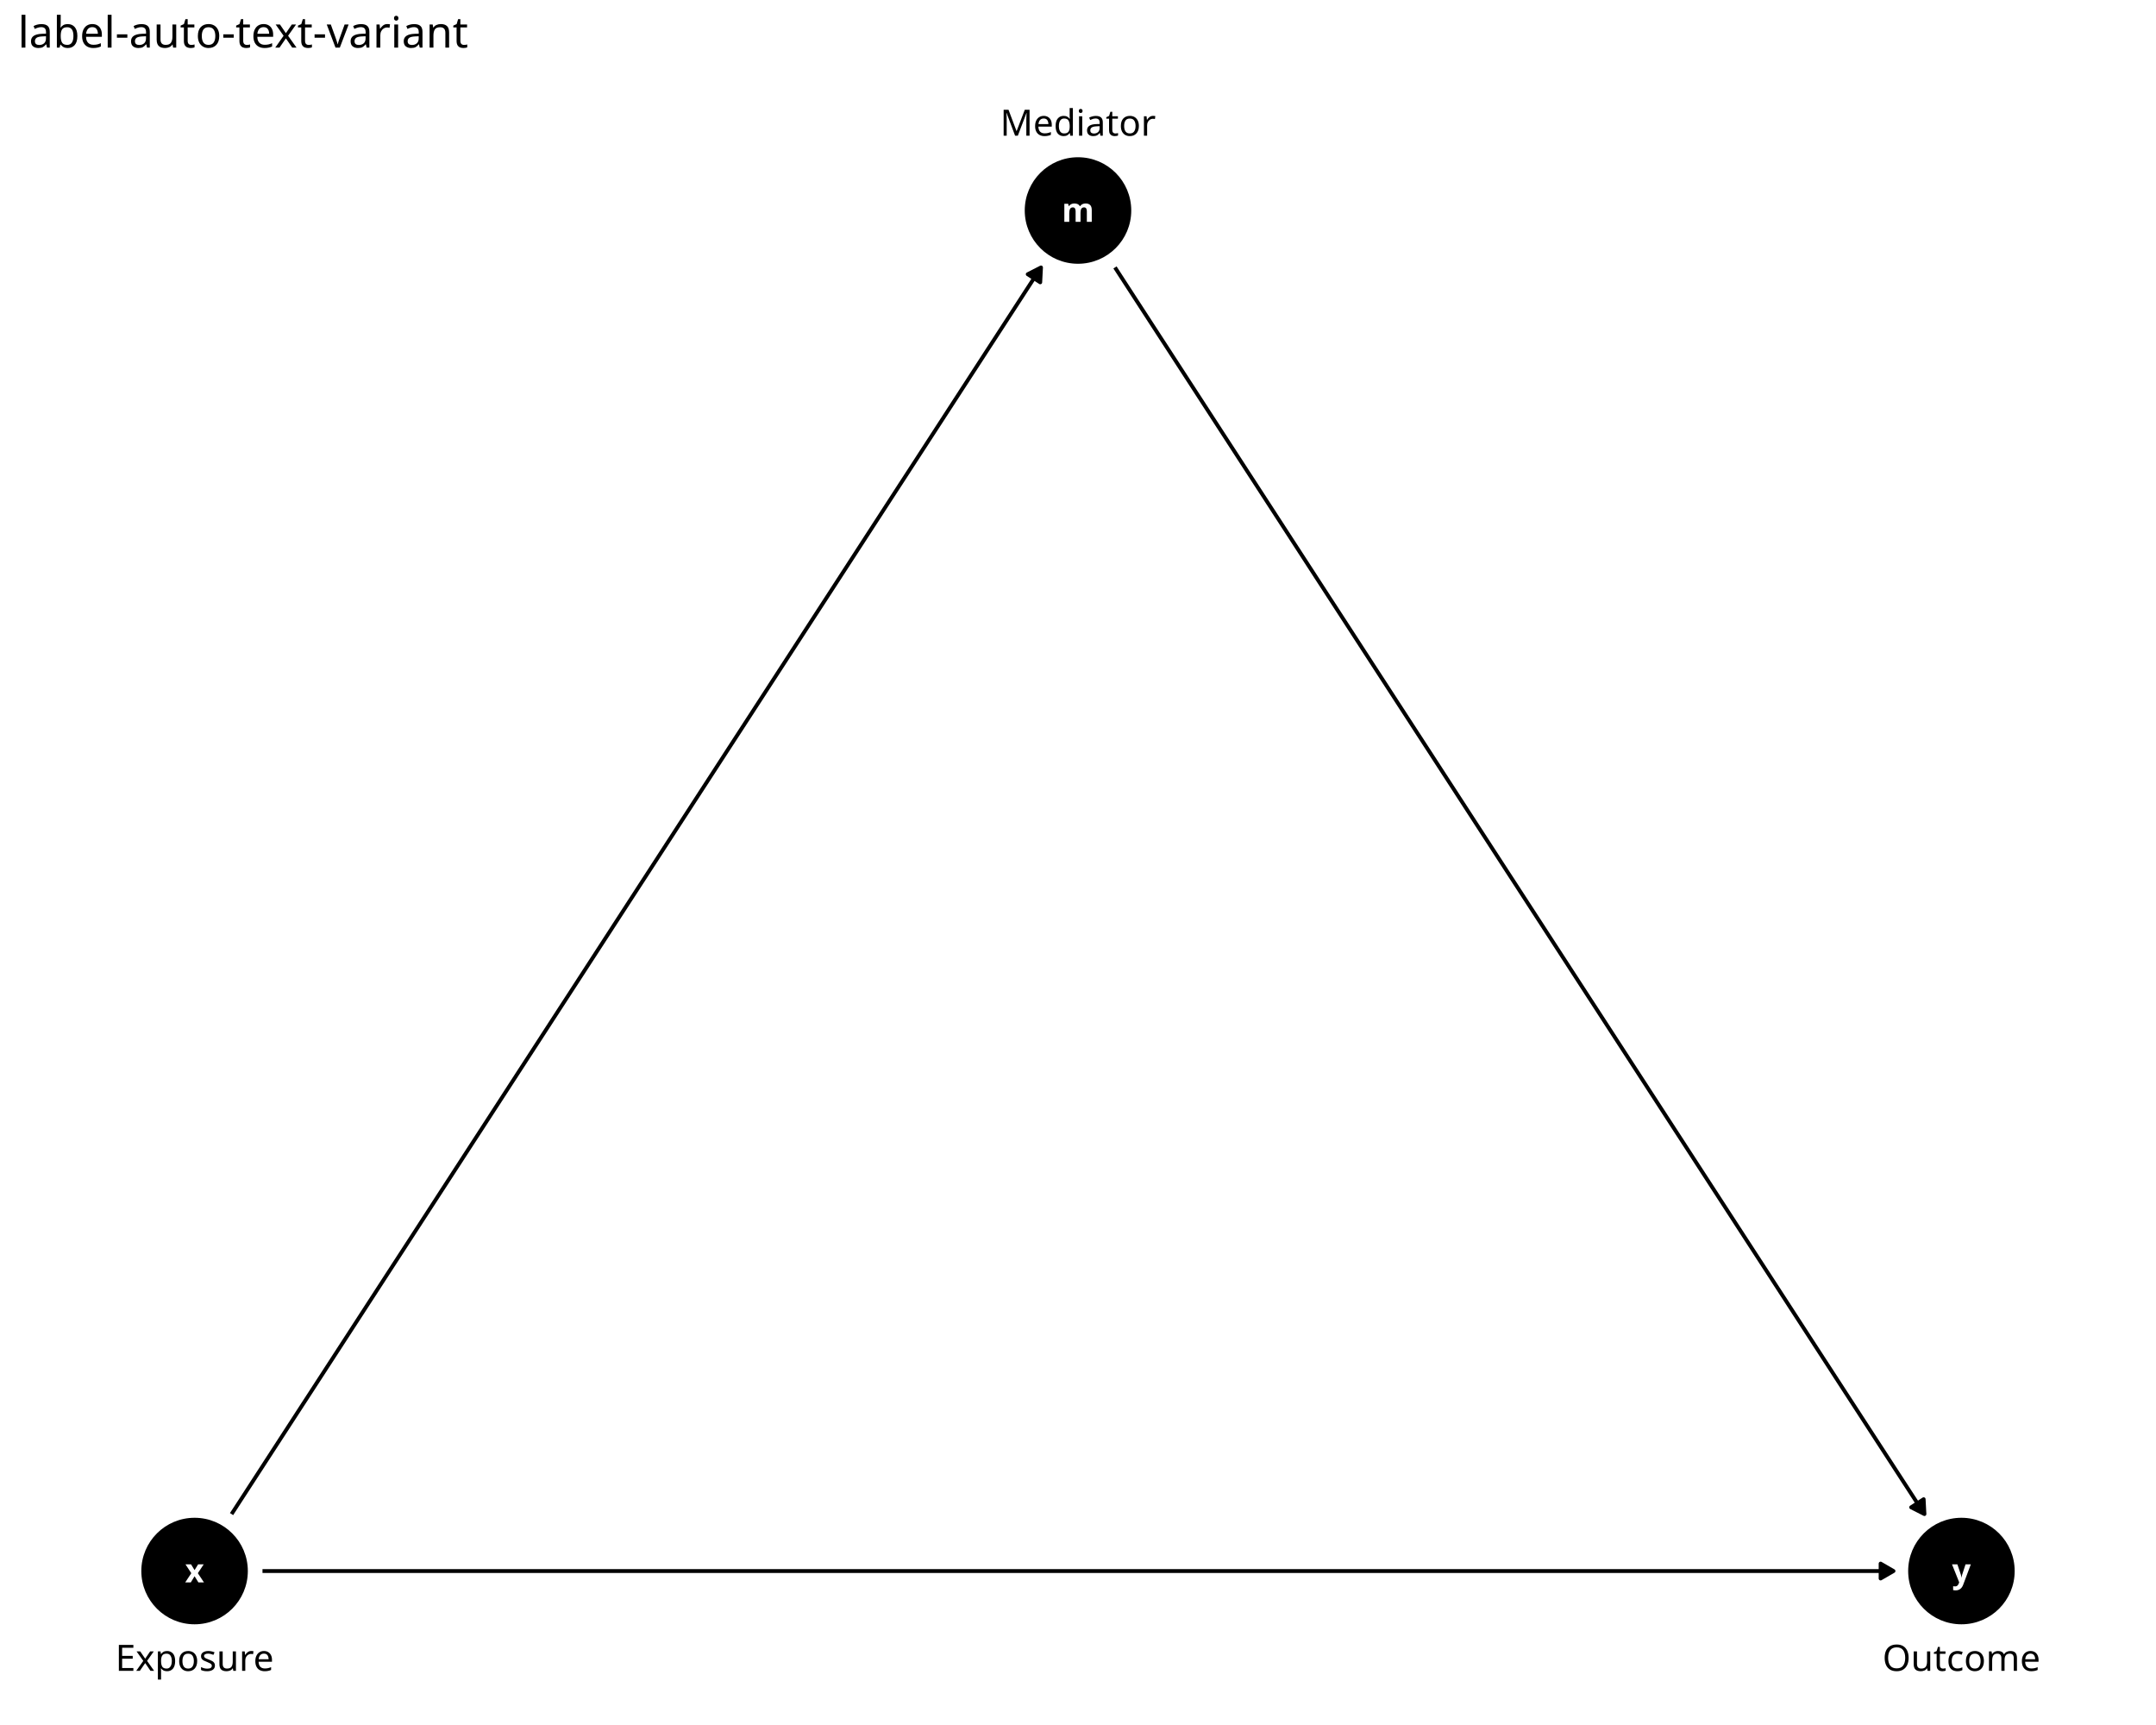
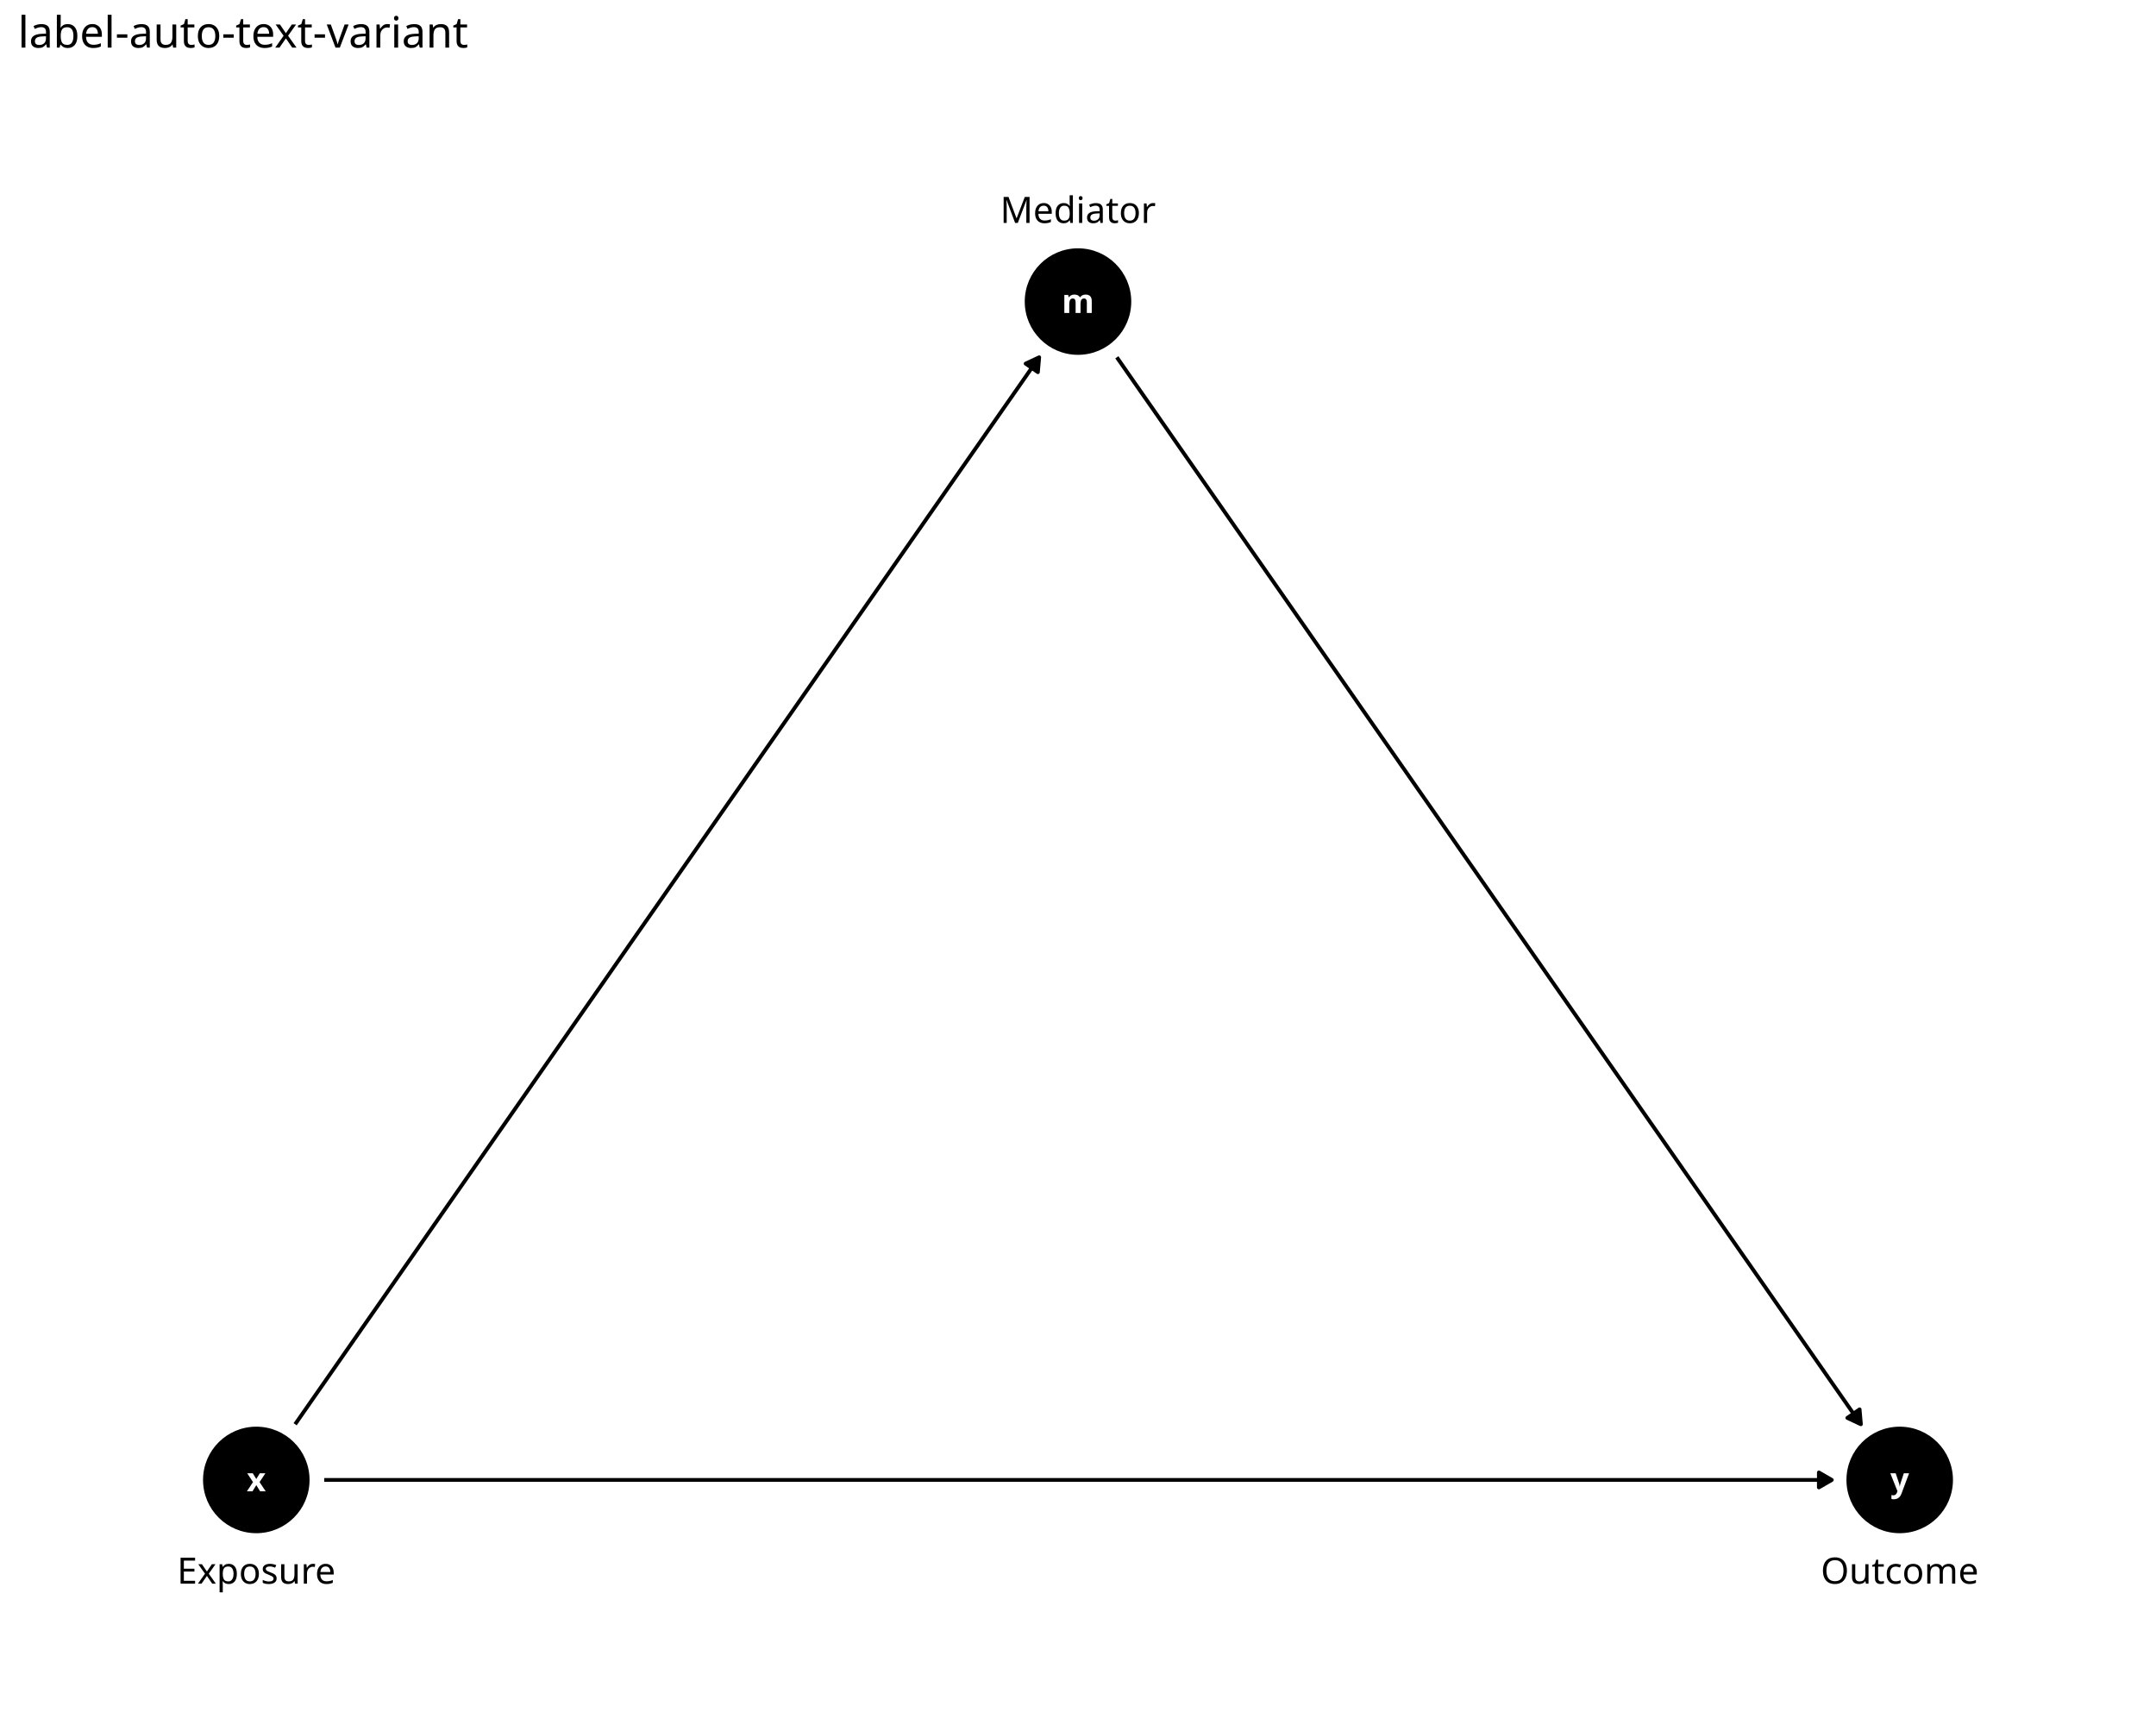
<svg xmlns="http://www.w3.org/2000/svg" class="svglite" data-engine-version="2.0" width="720.00pt" height="576.00pt" viewBox="0 0 720.00 576.00">
  <defs>
    <style type="text/css">
    .svglite line, .svglite polyline, .svglite polygon, .svglite path, .svglite rect, .svglite circle {
      fill: none;
      stroke: #000000;
      stroke-linecap: round;
      stroke-linejoin: round;
      stroke-miterlimit: 10.00;
    }
  </style>
  </defs>
  <rect width="100%" height="100%" style="stroke: none; fill: #FFFFFF;" />
  <defs>
    <clipPath id="cpMC4wMHw3MjAuMDB8MC4wMHw1NzYuMDA=">
      <rect x="0.00" y="0.00" width="720.00" height="576.00" />
    </clipPath>
  </defs>
  <g clip-path="url(#cpMC4wMHw3MjAuMDB8MC4wMHw1NzYuMDA=)">
    <rect x="0.00" y="0.00" width="720.00" height="576.00" style="stroke-width: 1.16; stroke: none; fill: #FFFFFF;" />
  </g>
  <defs>
    <clipPath id="cpNS45OHw3MTQuMDJ8MjQuODV8NTcwLjAy">
      <rect x="5.98" y="24.85" width="708.04" height="545.17" />
    </clipPath>
  </defs>
  <g clip-path="url(#cpNS45OHw3MTQuMDJ8MjQuODV8NTcwLjAy)">
-     <circle cx="360.00" cy="70.29" r="17.43" style="stroke-width: 0.71; fill: #000000;" />
-     <circle cx="64.98" cy="524.59" r="17.43" style="stroke-width: 0.71; fill: #000000;" />
-     <circle cx="655.02" cy="524.59" r="17.43" style="stroke-width: 0.71; fill: #000000;" />
-     <polyline points="372.35,89.30 374.90,93.23 377.88,97.82 380.86,102.41 383.84,107.00 386.82,111.59 389.80,116.17 392.78,120.76 395.76,125.35 398.74,129.94 401.72,134.53 404.70,139.12 407.68,143.71 410.66,148.30 413.64,152.89 416.62,157.48 419.60,162.06 422.58,166.65 425.56,171.24 428.54,175.83 431.52,180.42 434.50,185.01 437.48,189.60 440.46,194.19 443.44,198.78 446.42,203.36 449.40,207.95 452.38,212.54 455.36,217.13 458.34,221.72 461.32,226.31 464.30,230.90 467.28,235.49 470.26,240.08 473.24,244.67 476.22,249.25 479.20,253.84 482.18,258.43 485.16,263.02 488.14,267.61 491.12,272.20 494.10,276.79 497.08,281.38 500.06,285.97 503.04,290.56 506.02,295.14 509.00,299.73 511.98,304.32 514.96,308.91 517.94,313.50 520.92,318.09 523.90,322.68 526.88,327.27 529.86,331.86 532.84,336.44 535.82,341.03 538.80,345.62 541.78,350.21 544.76,354.80 547.74,359.39 550.72,363.98 553.70,368.57 556.68,373.16 559.66,377.75 562.64,382.33 565.62,386.92 568.60,391.51 571.58,396.10 574.56,400.69 577.54,405.28 580.52,409.87 583.50,414.46 586.48,419.05 589.46,423.63 592.44,428.22 595.42,432.81 598.40,437.40 601.38,441.99 604.36,446.58 607.34,451.17 610.32,455.76 613.30,460.35 616.28,464.94 619.26,469.52 622.24,474.11 625.22,478.70 628.20,483.29 631.18,487.88 634.16,492.47 637.14,497.06 640.12,501.65 642.67,505.57 " style="stroke-width: 1.28; stroke-linecap: butt;" />
-     <polygon points="638.23,503.31 642.67,505.57 642.41,500.60 " style="stroke-width: 1.28; stroke-linecap: butt; fill: #000000;" />
-     <polyline points="77.33,505.57 79.88,501.65 82.86,497.06 85.84,492.47 88.82,487.88 91.80,483.29 94.78,478.70 97.76,474.11 100.74,469.52 103.72,464.94 106.70,460.35 109.68,455.76 112.66,451.17 115.64,446.58 118.62,441.99 121.60,437.40 124.58,432.81 127.56,428.22 130.54,423.63 133.52,419.05 136.50,414.46 139.48,409.87 142.46,405.28 145.44,400.69 148.42,396.10 151.40,391.51 154.38,386.92 157.36,382.33 160.34,377.75 163.32,373.16 166.30,368.57 169.28,363.98 172.26,359.39 175.24,354.80 178.22,350.21 181.20,345.62 184.18,341.03 187.16,336.44 190.14,331.86 193.12,327.27 196.10,322.68 199.08,318.09 202.06,313.50 205.04,308.91 208.02,304.32 211.00,299.73 213.98,295.14 216.96,290.56 219.94,285.97 222.92,281.38 225.90,276.79 228.88,272.20 231.86,267.61 234.84,263.02 237.82,258.43 240.80,253.84 243.78,249.25 246.76,244.67 249.74,240.08 252.72,235.49 255.70,230.90 258.68,226.31 261.66,221.72 264.64,217.13 267.62,212.54 270.60,207.95 273.58,203.36 276.56,198.78 279.54,194.19 282.52,189.60 285.50,185.01 288.48,180.42 291.46,175.83 294.44,171.24 297.42,166.65 300.40,162.06 303.38,157.48 306.36,152.89 309.34,148.30 312.32,143.71 315.30,139.12 318.28,134.53 321.26,129.94 324.24,125.35 327.22,120.76 330.20,116.17 333.18,111.59 336.16,107.00 339.14,102.41 342.12,97.82 345.10,93.23 347.65,89.30 " style="stroke-width: 1.28; stroke-linecap: butt;" />
-     <polygon points="347.39,94.28 347.65,89.30 343.21,91.57 " style="stroke-width: 1.28; stroke-linecap: butt; fill: #000000;" />
-     <polyline points="87.66,524.59 88.82,524.59 94.78,524.59 100.74,524.59 106.70,524.59 112.66,524.59 118.62,524.59 124.58,524.59 130.54,524.59 136.50,524.59 142.46,524.59 148.42,524.59 154.38,524.59 160.34,524.59 166.30,524.59 172.26,524.59 178.22,524.59 184.18,524.59 190.14,524.59 196.10,524.59 202.06,524.59 208.02,524.59 213.98,524.59 219.94,524.59 225.90,524.59 231.86,524.59 237.82,524.59 243.78,524.59 249.74,524.59 255.70,524.59 261.66,524.59 267.62,524.59 273.58,524.59 279.54,524.59 285.50,524.59 291.46,524.59 297.42,524.59 303.38,524.59 309.34,524.59 315.30,524.59 321.26,524.59 327.22,524.59 333.18,524.59 339.14,524.59 345.10,524.59 351.06,524.59 357.02,524.59 362.98,524.59 368.94,524.59 374.90,524.59 380.86,524.59 386.82,524.59 392.78,524.59 398.74,524.59 404.70,524.59 410.66,524.59 416.62,524.59 422.58,524.59 428.54,524.59 434.50,524.59 440.46,524.59 446.42,524.59 452.38,524.59 458.34,524.59 464.30,524.59 470.26,524.59 476.22,524.59 482.18,524.59 488.14,524.59 494.10,524.59 500.06,524.59 506.02,524.59 511.98,524.59 517.94,524.59 523.90,524.59 529.86,524.59 535.82,524.59 541.78,524.59 547.74,524.59 553.70,524.59 559.66,524.59 565.62,524.59 571.58,524.59 577.54,524.59 583.50,524.59 589.46,524.59 595.42,524.59 601.38,524.59 607.34,524.59 613.30,524.59 619.26,524.59 625.22,524.59 631.18,524.59 632.34,524.59 " style="stroke-width: 1.28; stroke-linecap: butt;" />
-     <polygon points="628.03,527.08 632.34,524.59 628.03,522.10 " style="stroke-width: 1.28; stroke-linecap: butt; fill: #000000;" />
-     <text x="360.00" y="74.08" text-anchor="middle" style="font-size: 11.04px; font-weight: bold; fill: #FFFFFF; font-family: sans;" textLength="9.20px" lengthAdjust="spacingAndGlyphs">m</text>
-     <text x="64.98" y="528.39" text-anchor="middle" style="font-size: 11.04px; font-weight: bold; fill: #FFFFFF; font-family: sans;" textLength="5.52px" lengthAdjust="spacingAndGlyphs">x</text>
-     <text x="655.02" y="528.39" text-anchor="middle" style="font-size: 11.04px; font-weight: bold; fill: #FFFFFF; font-family: sans;" textLength="5.52px" lengthAdjust="spacingAndGlyphs">y</text>
-     <text x="360.00" y="45.32" text-anchor="middle" style="font-size: 12.14px; font-family: sans;" textLength="47.25px" lengthAdjust="spacingAndGlyphs">Mediator</text>
-     <text x="64.98" y="557.92" text-anchor="middle" style="font-size: 12.14px; font-family: sans;" textLength="51.32px" lengthAdjust="spacingAndGlyphs">Exposure</text>
-     <text x="655.02" y="557.92" text-anchor="middle" style="font-size: 12.14px; font-family: sans;" textLength="49.28px" lengthAdjust="spacingAndGlyphs">Outcome</text>
+     <circle cx="360.00" cy="100.70" r="17.43" style="stroke-width: 0.71; fill: #000000;" />
+     <circle cx="85.59" cy="494.17" r="17.43" style="stroke-width: 0.71; fill: #000000;" />
+     <circle cx="634.41" cy="494.17" r="17.43" style="stroke-width: 0.71; fill: #000000;" />
+     <polyline points="372.97,119.31 373.86,120.58 376.63,124.55 379.40,128.53 382.17,132.50 384.95,136.47 387.72,140.45 390.49,144.42 393.26,148.40 396.03,152.37 398.81,156.35 401.58,160.32 404.35,164.30 407.12,168.27 409.89,172.24 412.66,176.22 415.44,180.19 418.21,184.17 420.98,188.14 423.75,192.12 426.52,196.09 429.30,200.07 432.07,204.04 434.84,208.01 437.61,211.99 440.38,215.96 443.15,219.94 445.93,223.91 448.70,227.89 451.47,231.86 454.24,235.84 457.01,239.81 459.78,243.78 462.56,247.76 465.33,251.73 468.10,255.71 470.87,259.68 473.64,263.66 476.42,267.63 479.19,271.60 481.96,275.58 484.73,279.55 487.50,283.53 490.27,287.50 493.05,291.48 495.82,295.45 498.59,299.43 501.36,303.40 504.13,307.37 506.91,311.35 509.68,315.32 512.45,319.30 515.22,323.27 517.99,327.25 520.76,331.22 523.54,335.20 526.31,339.17 529.08,343.14 531.85,347.12 534.62,351.09 537.40,355.07 540.17,359.04 542.94,363.02 545.71,366.99 548.48,370.97 551.25,374.94 554.03,378.91 556.80,382.89 559.57,386.86 562.34,390.84 565.11,394.81 567.89,398.79 570.66,402.76 573.43,406.74 576.20,410.71 578.97,414.68 581.74,418.66 584.52,422.63 587.29,426.61 590.06,430.58 592.83,434.56 595.60,438.53 598.38,442.50 601.15,446.48 603.92,450.45 606.69,454.43 609.46,458.40 612.23,462.38 615.01,466.35 617.78,470.33 620.55,474.30 621.44,475.57 " style="stroke-width: 1.28; stroke-linecap: butt;" />
+     <polygon points="616.93,473.46 621.44,475.57 621.01,470.61 " style="stroke-width: 1.28; stroke-linecap: butt; fill: #000000;" />
+     <polyline points="98.56,475.57 99.45,474.30 102.22,470.33 104.99,466.35 107.77,462.38 110.54,458.40 113.31,454.43 116.08,450.45 118.85,446.48 121.62,442.50 124.40,438.53 127.17,434.56 129.94,430.58 132.71,426.61 135.48,422.63 138.26,418.66 141.03,414.68 143.80,410.71 146.57,406.74 149.34,402.76 152.11,398.79 154.89,394.81 157.66,390.84 160.43,386.86 163.20,382.89 165.97,378.91 168.75,374.94 171.52,370.97 174.29,366.99 177.06,363.02 179.83,359.04 182.60,355.07 185.38,351.09 188.15,347.12 190.92,343.14 193.69,339.17 196.46,335.20 199.24,331.22 202.01,327.25 204.78,323.27 207.55,319.30 210.32,315.32 213.09,311.35 215.87,307.37 218.64,303.40 221.41,299.43 224.18,295.45 226.95,291.48 229.73,287.50 232.50,283.53 235.27,279.55 238.04,275.58 240.81,271.60 243.58,267.63 246.36,263.66 249.13,259.68 251.90,255.71 254.67,251.73 257.44,247.76 260.22,243.78 262.99,239.81 265.76,235.84 268.53,231.86 271.30,227.89 274.07,223.91 276.85,219.94 279.62,215.96 282.39,211.99 285.16,208.01 287.93,204.04 290.70,200.07 293.48,196.09 296.25,192.12 299.02,188.14 301.79,184.17 304.56,180.19 307.34,176.22 310.11,172.24 312.88,168.27 315.65,164.30 318.42,160.32 321.19,156.35 323.97,152.37 326.74,148.40 329.51,144.42 332.28,140.45 335.05,136.47 337.83,132.50 340.60,128.53 343.37,124.55 346.14,120.58 347.03,119.31 " style="stroke-width: 1.28; stroke-linecap: butt;" />
+     <polygon points="346.60,124.27 347.03,119.31 342.52,121.42 " style="stroke-width: 1.28; stroke-linecap: butt; fill: #000000;" />
+     <polyline points="108.27,494.17 113.31,494.17 118.85,494.17 124.40,494.17 129.94,494.17 135.48,494.17 141.03,494.17 146.57,494.17 152.11,494.17 157.66,494.17 163.20,494.17 168.75,494.17 174.29,494.17 179.83,494.17 185.38,494.17 190.92,494.17 196.46,494.17 202.01,494.17 207.55,494.17 213.09,494.17 218.64,494.17 224.18,494.17 229.73,494.17 235.27,494.17 240.81,494.17 246.36,494.17 251.90,494.17 257.44,494.17 262.99,494.17 268.53,494.17 274.07,494.17 279.62,494.17 285.16,494.17 290.70,494.17 296.25,494.17 301.79,494.17 307.34,494.17 312.88,494.17 318.42,494.17 323.97,494.17 329.51,494.17 335.05,494.17 340.60,494.17 346.14,494.17 351.68,494.17 357.23,494.17 362.77,494.17 368.32,494.17 373.86,494.17 379.40,494.17 384.95,494.17 390.49,494.17 396.03,494.17 401.58,494.17 407.12,494.17 412.66,494.17 418.21,494.17 423.75,494.17 429.30,494.17 434.84,494.17 440.38,494.17 445.93,494.17 451.47,494.17 457.01,494.17 462.56,494.17 468.10,494.17 473.64,494.17 479.19,494.17 484.73,494.17 490.27,494.17 495.82,494.17 501.36,494.17 506.91,494.17 512.45,494.17 517.99,494.17 523.54,494.17 529.08,494.17 534.62,494.17 540.17,494.17 545.71,494.17 551.25,494.17 556.80,494.17 562.34,494.17 567.89,494.17 573.43,494.17 578.97,494.17 584.52,494.17 590.06,494.17 595.60,494.17 601.15,494.17 606.69,494.17 611.73,494.17 " style="stroke-width: 1.28; stroke-linecap: butt;" />
+     <polygon points="607.42,496.66 611.73,494.17 607.42,491.68 " style="stroke-width: 1.28; stroke-linecap: butt; fill: #000000;" />
+     <text x="360.00" y="104.50" text-anchor="middle" style="font-size: 11.04px; font-weight: bold; fill: #FFFFFF; font-family: sans;" textLength="9.20px" lengthAdjust="spacingAndGlyphs">m</text>
+     <text x="85.59" y="497.97" text-anchor="middle" style="font-size: 11.04px; font-weight: bold; fill: #FFFFFF; font-family: sans;" textLength="5.52px" lengthAdjust="spacingAndGlyphs">x</text>
+     <text x="634.41" y="497.97" text-anchor="middle" style="font-size: 11.04px; font-weight: bold; fill: #FFFFFF; font-family: sans;" textLength="5.52px" lengthAdjust="spacingAndGlyphs">y</text>
+     <text x="360.00" y="74.43" text-anchor="middle" style="font-size: 12.14px; font-family: sans;" textLength="47.25px" lengthAdjust="spacingAndGlyphs">Mediator</text>
+     <text x="85.59" y="528.81" text-anchor="middle" style="font-size: 12.14px; font-family: sans;" textLength="51.32px" lengthAdjust="spacingAndGlyphs">Exposure</text>
+     <text x="634.41" y="528.81" text-anchor="middle" style="font-size: 12.14px; font-family: sans;" textLength="49.28px" lengthAdjust="spacingAndGlyphs">Outcome</text>
  </g>
  <g clip-path="url(#cpMC4wMHw3MjAuMDB8MC4wMHw1NzYuMDA=)">
    <text x="5.98" y="15.89" style="font-size: 14.40px; font-family: sans;" textLength="139.28px" lengthAdjust="spacingAndGlyphs">label-auto-text-variant</text>
  </g>
</svg>
